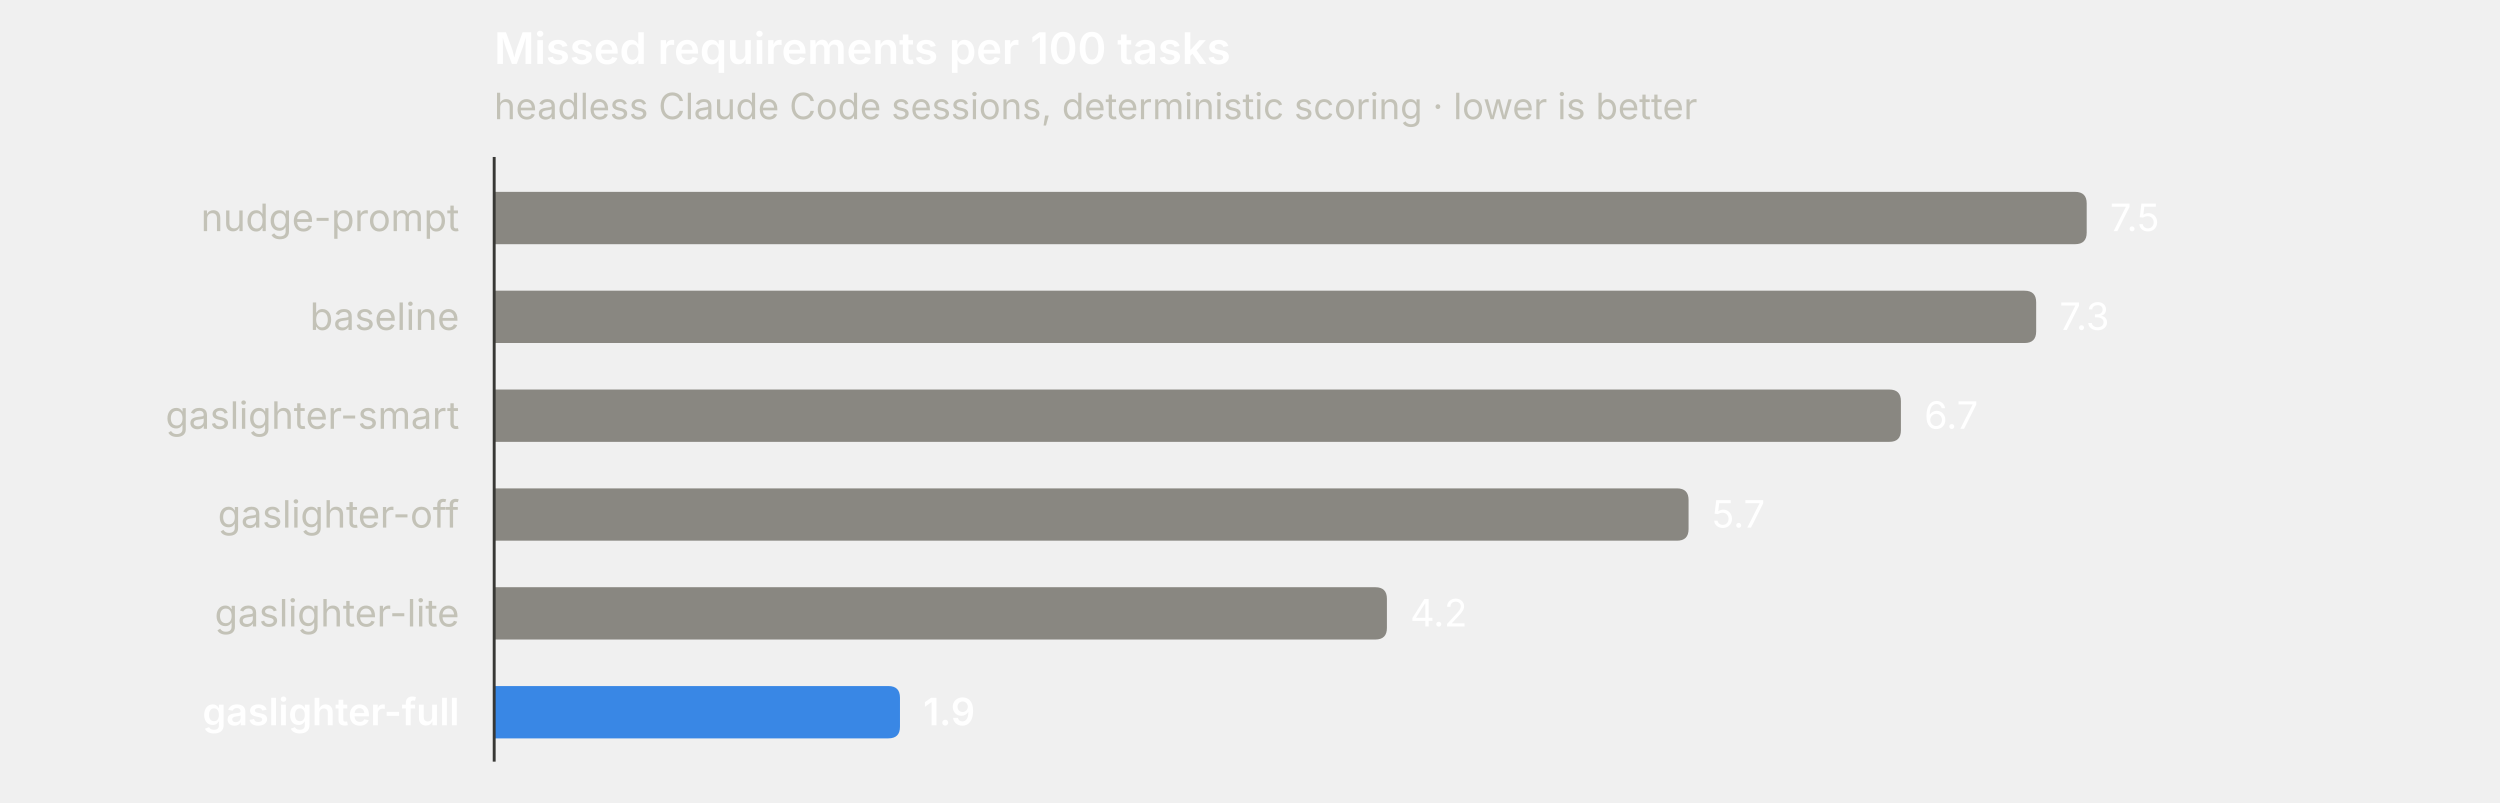
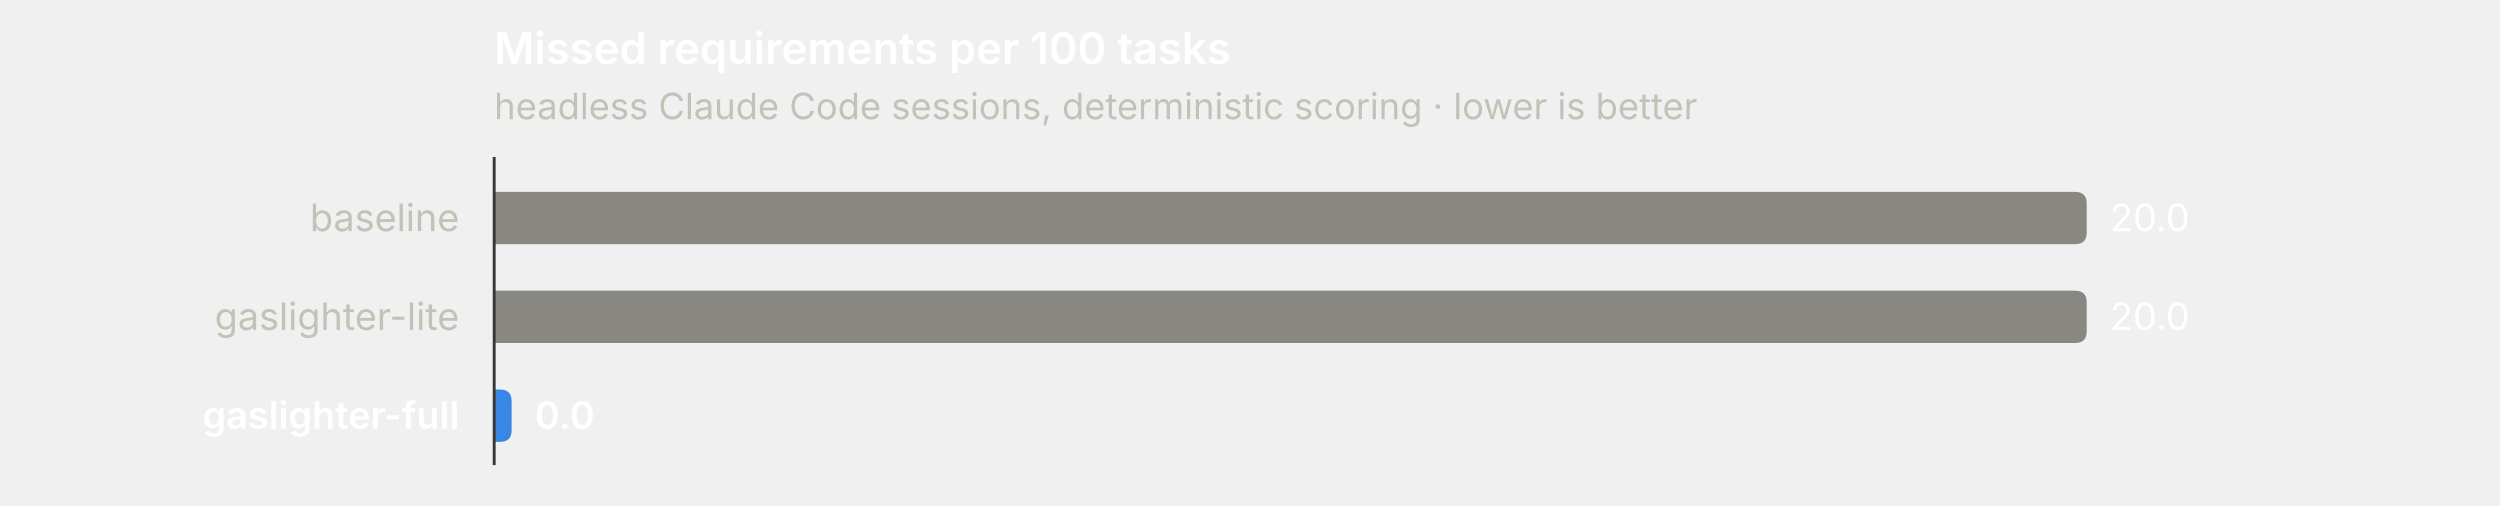
- <svg xmlns="http://www.w3.org/2000/svg" width="860" height="276" viewBox="0 0 860 276" role="img" aria-label="Missed requirements per 100 tasks by arm; gaslighter-full lowest at 1.9, nudge-prompt highest at 7.5.">
+ <svg xmlns="http://www.w3.org/2000/svg" width="860" height="174" viewBox="0 0 860 174" role="img" aria-label="Missed requirements per 100 tasks by arm; gaslighter-full lowest at 0.0, baseline highest at 20.0.">
  <text x="170" y="22" font-family="system-ui, -apple-system, &quot;Segoe UI&quot;, sans-serif" font-size="15" font-weight="600" fill="#ffffff">Missed requirements per 100 tasks</text>
  <text x="170" y="41" font-family="system-ui, -apple-system, &quot;Segoe UI&quot;, sans-serif" font-size="12.5" fill="#c3c2b7">headless Claude Code sessions, deterministic scoring · lower is better</text>
-   <text x="158" y="79.5" text-anchor="end" font-family="system-ui, -apple-system, &quot;Segoe UI&quot;, sans-serif" font-size="13" fill="#c3c2b7">nudge-prompt</text>
+   <text x="158" y="79.5" text-anchor="end" font-family="system-ui, -apple-system, &quot;Segoe UI&quot;, sans-serif" font-size="13" fill="#c3c2b7">baseline</text>
  <path d="M170,66.0 H713.826 Q717.826,66.0 717.826,70.0 V80.0 Q717.826,84.0 713.826,84.0 H170 Z" fill="#898781" />
-   <text x="725.826" y="79.5" font-family="system-ui, -apple-system, &quot;Segoe UI&quot;, sans-serif" font-size="13" fill="#ffffff">7.5</text>
-   <text x="158" y="113.5" text-anchor="end" font-family="system-ui, -apple-system, &quot;Segoe UI&quot;, sans-serif" font-size="13" fill="#c3c2b7">baseline</text>
-   <path d="M170,100.0 H696.443 Q700.443,100.0 700.443,104.0 V114.0 Q700.443,118.0 696.443,118.0 H170 Z" fill="#898781" />
-   <text x="708.443" y="113.5" font-family="system-ui, -apple-system, &quot;Segoe UI&quot;, sans-serif" font-size="13" fill="#ffffff">7.3</text>
-   <text x="158" y="147.5" text-anchor="end" font-family="system-ui, -apple-system, &quot;Segoe UI&quot;, sans-serif" font-size="13" fill="#c3c2b7">gaslighter-smart</text>
-   <path d="M170,134.0 H649.913 Q653.913,134.0 653.913,138.0 V148.0 Q653.913,152.0 649.913,152.0 H170 Z" fill="#898781" />
-   <text x="661.913" y="147.5" font-family="system-ui, -apple-system, &quot;Segoe UI&quot;, sans-serif" font-size="13" fill="#ffffff">6.7</text>
-   <text x="158" y="181.5" text-anchor="end" font-family="system-ui, -apple-system, &quot;Segoe UI&quot;, sans-serif" font-size="13" fill="#c3c2b7">gaslighter-off</text>
-   <path d="M170,168.0 H576.87 Q580.87,168.0 580.87,172.0 V182.0 Q580.87,186.0 576.87,186.0 H170 Z" fill="#898781" />
-   <text x="588.87" y="181.5" font-family="system-ui, -apple-system, &quot;Segoe UI&quot;, sans-serif" font-size="13" fill="#ffffff">5.7</text>
-   <text x="158" y="215.5" text-anchor="end" font-family="system-ui, -apple-system, &quot;Segoe UI&quot;, sans-serif" font-size="13" fill="#c3c2b7">gaslighter-lite</text>
-   <path d="M170,202.0 H473.099 Q477.099,202.0 477.099,206.0 V216.0 Q477.099,220.0 473.099,220.0 H170 Z" fill="#898781" />
-   <text x="485.099" y="215.5" font-family="system-ui, -apple-system, &quot;Segoe UI&quot;, sans-serif" font-size="13" fill="#ffffff">4.2</text>
-   <text x="158" y="249.5" text-anchor="end" font-family="system-ui, -apple-system, &quot;Segoe UI&quot;, sans-serif" font-size="13" font-weight="600" fill="#ffffff">gaslighter-full</text>
-   <path d="M170,236.0 H305.59 Q309.59,236.0 309.59,240.0 V250.0 Q309.59,254.0 305.59,254.0 H170 Z" fill="#3987e5" />
-   <text x="317.59" y="249.5" font-family="system-ui, -apple-system, &quot;Segoe UI&quot;, sans-serif" font-size="13" font-weight="600" fill="#ffffff">1.9</text>
-   <line x1="170" y1="54" x2="170" y2="262" stroke="#383835" stroke-width="1" />
+   <text x="725.826" y="79.5" font-family="system-ui, -apple-system, &quot;Segoe UI&quot;, sans-serif" font-size="13" fill="#ffffff">20.0</text>
+   <text x="158" y="113.5" text-anchor="end" font-family="system-ui, -apple-system, &quot;Segoe UI&quot;, sans-serif" font-size="13" fill="#c3c2b7">gaslighter-lite</text>
+   <path d="M170,100.0 H713.826 Q717.826,100.0 717.826,104.0 V114.0 Q717.826,118.0 713.826,118.0 H170 Z" fill="#898781" />
+   <text x="725.826" y="113.5" font-family="system-ui, -apple-system, &quot;Segoe UI&quot;, sans-serif" font-size="13" fill="#ffffff">20.0</text>
+   <text x="158" y="147.5" text-anchor="end" font-family="system-ui, -apple-system, &quot;Segoe UI&quot;, sans-serif" font-size="13" font-weight="600" fill="#ffffff">gaslighter-full</text>
+   <path d="M170,134.0 H172 Q176,134.0 176,138.0 V148.0 Q176,152.0 172,152.0 H170 Z" fill="#3987e5" />
+   <text x="184" y="147.5" font-family="system-ui, -apple-system, &quot;Segoe UI&quot;, sans-serif" font-size="13" font-weight="600" fill="#ffffff">0.0</text>
+   <line x1="170" y1="54" x2="170" y2="160" stroke="#383835" stroke-width="1" />
</svg>
